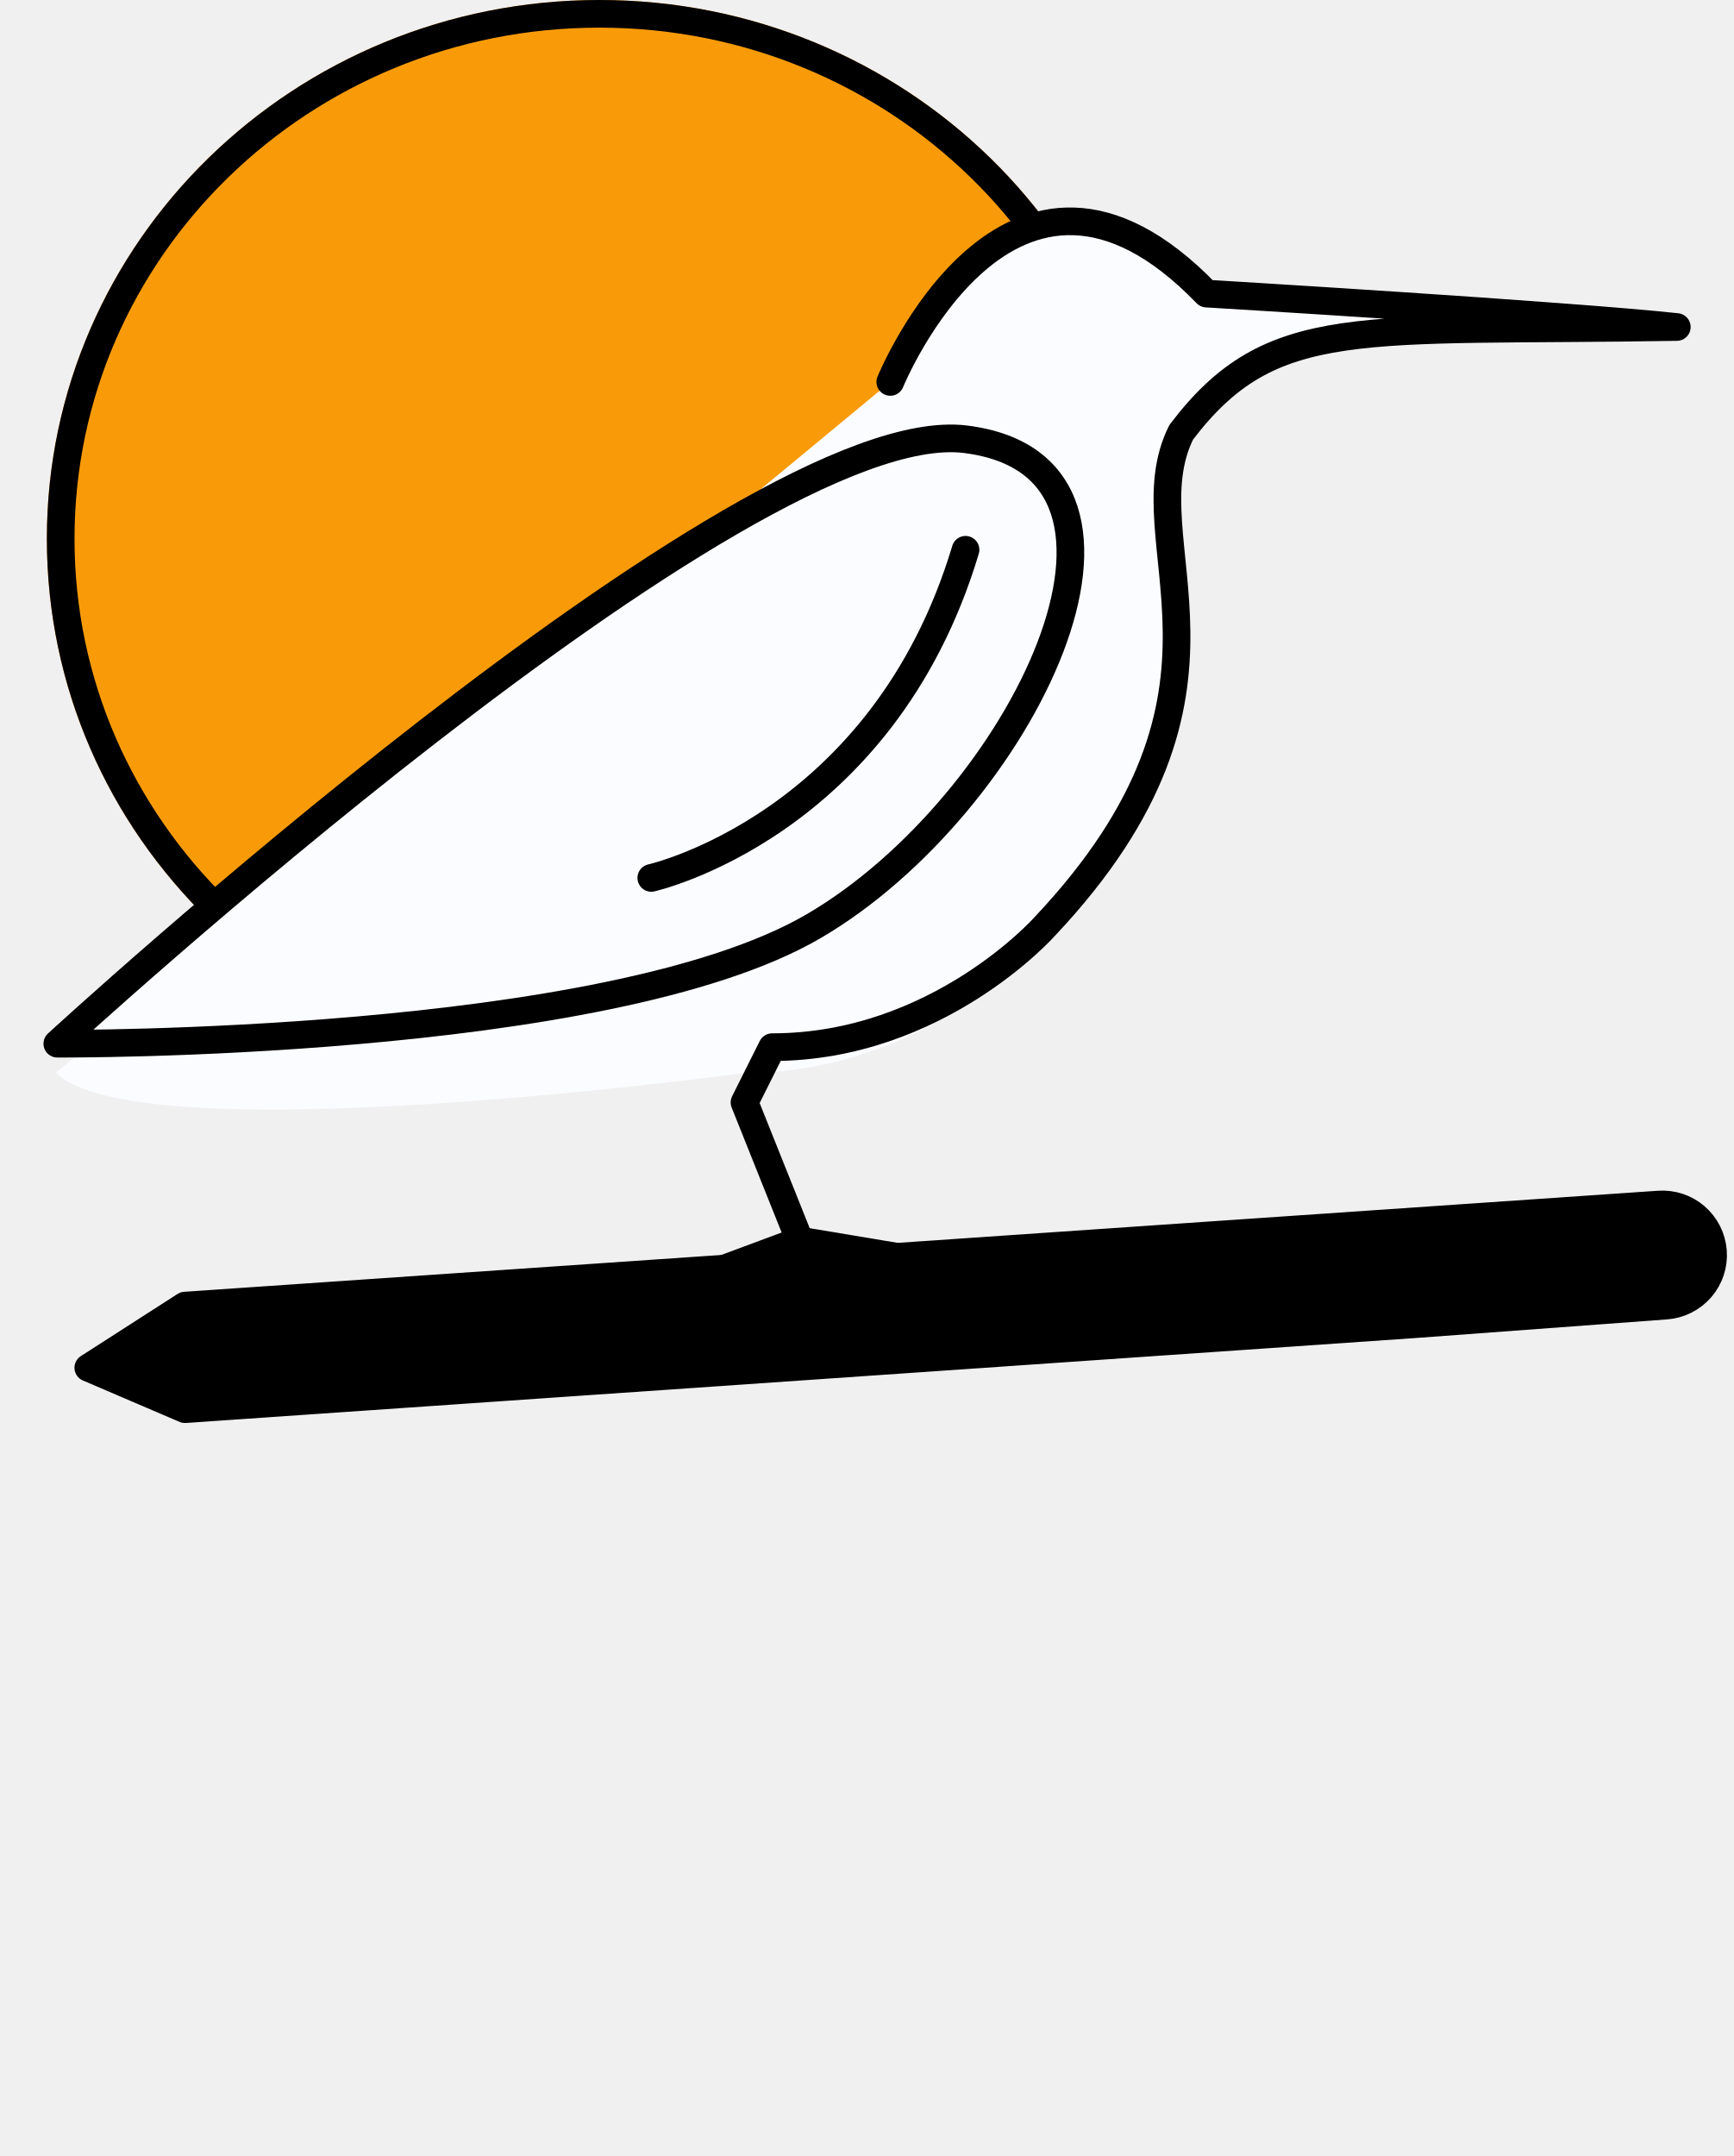
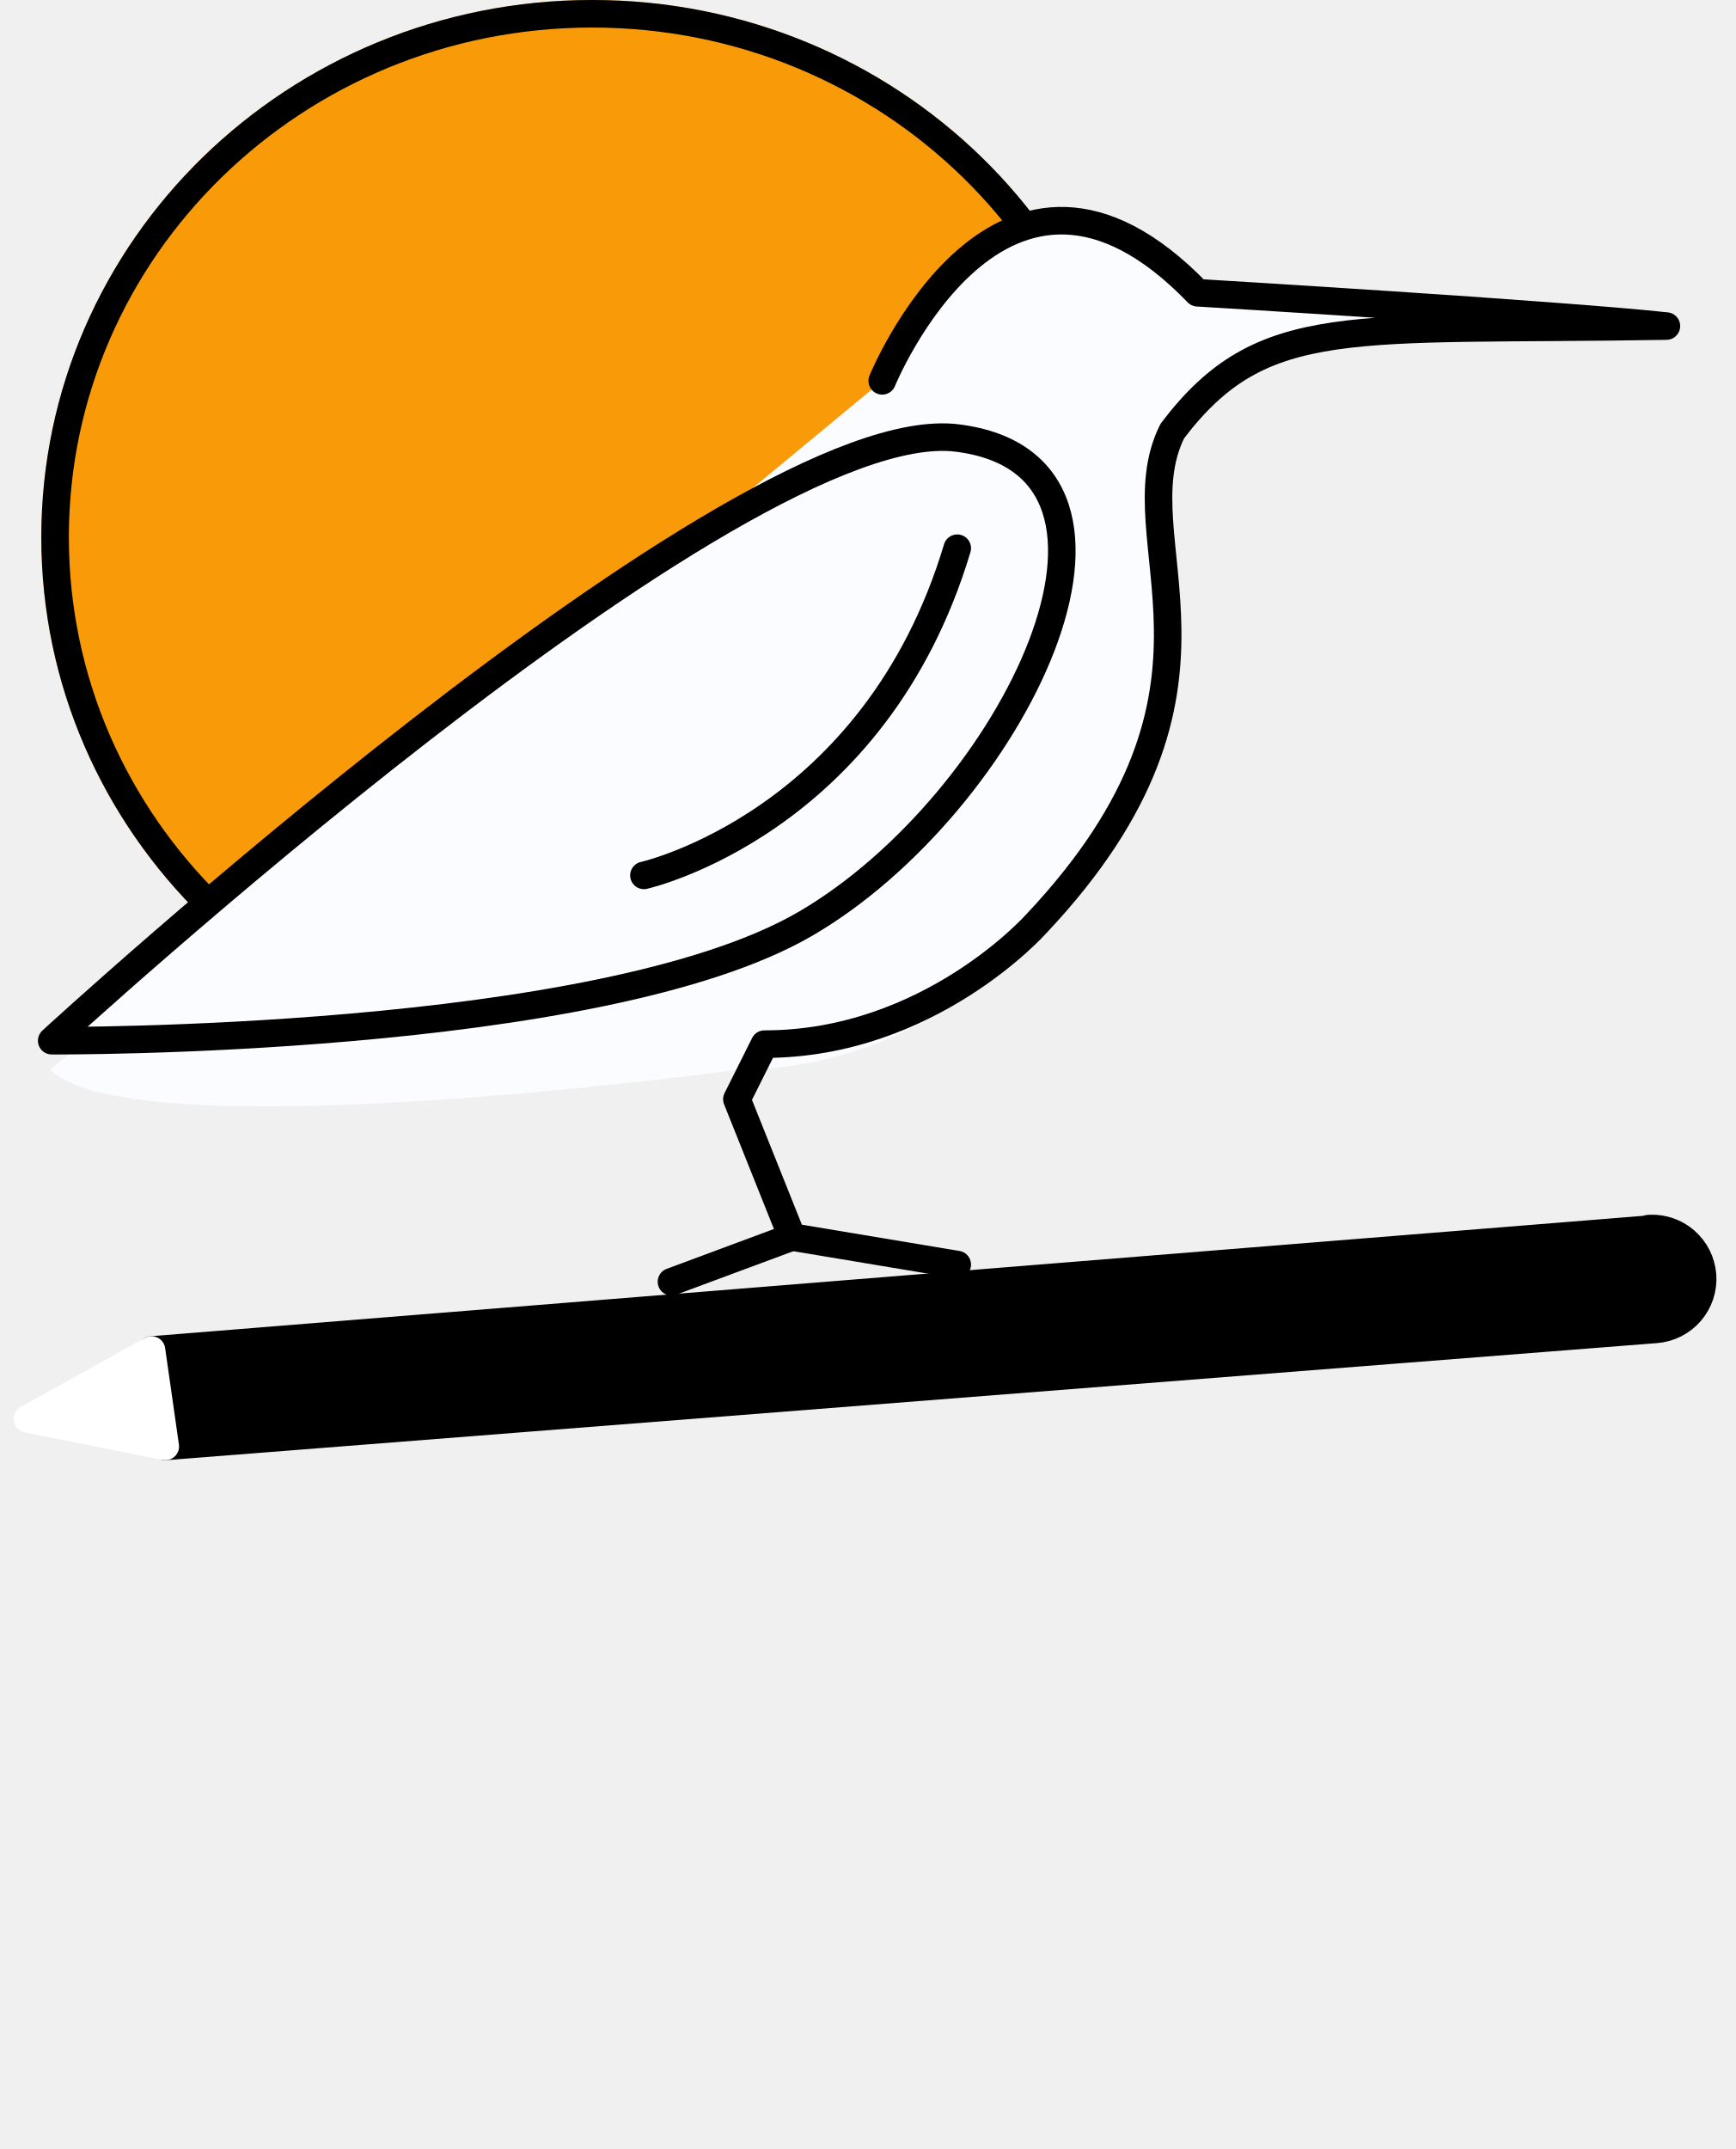
- <svg xmlns="http://www.w3.org/2000/svg" width="37" height="46" viewBox="0 0 37 46" fill="none">
-   <ellipse cx="12.791" cy="11.496" rx="11.791" ry="11.496" fill="#F99B09" />
-   <path d="M24.286 11.496C24.286 17.675 19.147 22.697 12.791 22.697C6.435 22.697 1.295 17.675 1.295 11.496C1.295 5.317 6.435 0.295 12.791 0.295C19.147 0.295 24.286 5.317 24.286 11.496Z" stroke="black" stroke-width="0.59" />
-   <path d="M18.998 8.149C18.998 8.149 20.95 1.63 25.751 6.559C25.751 6.559 36.318 5.832 35.198 7.282C35.198 7.282 26.63 6.249 25.207 9.222C23.981 11.58 26.973 15.223 21.989 20.308C21.989 20.308 19.612 22.887 15.931 22.887C15.931 22.887 2.961 24.656 1.192 22.887" fill="#FBFCFF" />
-   <path d="M1.223 22.268C1.223 22.268 15.887 8.783 20.604 9.372C25.32 9.962 21.782 17.183 17.361 19.762C12.94 22.342 1.223 22.268 1.223 22.268Z" fill="#FBFCFF" />
-   <path d="M14.487 27.427L17.066 26.468" stroke="black" stroke-width="0.59" stroke-miterlimit="10" stroke-linecap="round" stroke-linejoin="round" />
-   <path d="M20.515 12.007C20.402 11.977 20.282 11.992 20.18 12.048C20.077 12.104 20 12.197 19.965 12.308C19.561 13.585 18.157 16.515 13.782 18.252L13.785 18.258C13.785 18.258 13.336 18.377 13.524 18.863C13.687 19.283 14.102 19.191 14.212 19.158C19.106 17.196 20.568 13.786 20.96 12.473C20.995 12.356 20.951 12.09 20.515 12.007V12.007Z" fill="#FBFCFF" />
-   <path d="M13.898 18.731C13.898 18.731 18.835 17.626 20.604 11.73" stroke="black" stroke-width="0.59" stroke-miterlimit="10" stroke-linecap="round" stroke-linejoin="round" />
-   <path d="M18.998 8.149C18.998 8.149 21.544 1.914 25.746 6.264C25.746 6.264 33.419 6.723 35.782 6.977C29.003 7.093 27.138 6.678 25.207 9.222C24.028 11.58 27.088 14.678 22.298 19.763C22.298 19.763 20.014 22.342 16.477 22.342L15.887 23.521L17.066 26.468L20.603 27.058" stroke="black" stroke-width="0.59" stroke-miterlimit="10" stroke-linecap="round" stroke-linejoin="round" />
-   <path d="M1.223 22.268C1.223 22.268 15.887 8.783 20.604 9.372C25.32 9.962 21.782 17.183 17.361 19.762C12.94 22.342 1.223 22.268 1.223 22.268Z" stroke="black" stroke-width="0.59" stroke-miterlimit="10" stroke-linecap="round" stroke-linejoin="round" />
-   <path d="M30.167 28.255L3.948 30.066L1.884 29.182L3.948 27.856L35.396 25.7C35.682 25.679 35.965 25.772 36.181 25.959C36.399 26.147 36.532 26.412 36.554 26.698C36.575 26.984 36.482 27.266 36.295 27.483C36.108 27.7 35.842 27.834 35.556 27.856L30.167 28.255Z" fill="black" />
-   <path d="M3.948 30.066L30.167 28.255L35.556 27.856M3.948 30.066L1.884 29.182L3.948 27.856L35.396 25.7C35.682 25.679 35.965 25.772 36.181 25.959C36.399 26.147 36.532 26.412 36.554 26.698C36.575 26.984 36.482 27.266 36.295 27.483C36.108 27.7 35.842 27.834 35.556 27.856M3.948 30.066L35.556 27.856" stroke="black" stroke-width="0.59" stroke-linecap="round" stroke-linejoin="round" />
+ <svg xmlns="http://www.w3.org/2000/svg" width="63" height="78" viewBox="0 0 63 78" fill="none">
+   <ellipse cx="21.5" cy="19.5" rx="20" ry="19.5" fill="#F99B09" />
+   <path d="M41 19.5C41 29.982 32.282 38.5 21.5 38.5C10.719 38.5 2 29.982 2 19.5C2 9.018 10.719 0.5 21.5 0.5C32.282 0.5 41 9.018 41 19.5Z" stroke="black" />
+   <path d="M32.029 13.823C32.029 13.823 35.34 2.765 43.484 11.126C43.484 11.126 61.408 9.893 59.508 12.352C59.508 12.352 44.975 10.601 42.562 15.643C40.48 19.643 45.557 25.823 37.102 34.448C37.102 34.448 33.07 38.823 26.826 38.823C26.826 38.823 4.826 41.823 1.826 38.823" fill="#FBFCFF" />
+   <path d="M1.877 37.773C1.877 37.773 26.752 14.898 34.752 15.898C42.752 16.898 36.752 29.148 29.252 33.523C21.752 37.898 1.877 37.773 1.877 37.773Z" fill="#FBFCFF" />
+   <path d="M24.377 46.523L28.752 44.898" stroke="black" stroke-miterlimit="10" stroke-linecap="round" stroke-linejoin="round" />
+   <path d="M34.602 20.368C34.411 20.317 34.207 20.341 34.033 20.436C33.859 20.531 33.728 20.689 33.668 20.878C32.983 23.045 30.602 28.015 23.18 30.961L23.186 30.97C23.186 30.97 22.424 31.173 22.743 31.997C23.019 32.71 23.723 32.553 23.91 32.497C32.212 29.169 34.692 23.385 35.357 21.157C35.416 20.959 35.342 20.509 34.602 20.367V20.368Z" fill="#FBFCFF" />
+   <path d="M23.377 31.773C23.377 31.773 31.752 29.898 34.752 19.898" stroke="black" stroke-miterlimit="10" stroke-linecap="round" stroke-linejoin="round" />
+   <path d="M32.028 13.823C32.028 13.823 36.348 3.247 43.476 10.626C43.476 10.626 56.49 11.404 60.498 11.835C49 12.032 45.836 11.328 42.561 15.643C40.561 19.643 45.752 24.898 37.627 33.523C37.627 33.523 33.752 37.898 27.752 37.898L26.752 39.898L28.752 44.898L34.752 45.898" stroke="black" stroke-miterlimit="10" stroke-linecap="round" stroke-linejoin="round" />
+   <path d="M1.877 37.773C1.877 37.773 26.752 14.898 34.752 15.898C42.752 16.898 36.752 29.148 29.252 33.523C21.752 37.898 1.877 37.773 1.877 37.773Z" stroke="black" stroke-miterlimit="10" stroke-linecap="round" stroke-linejoin="round" />
+   <path d="M61.369 47.619C61.051 47.987 60.601 48.214 60.116 48.251L6 52.5L5.5 49L60.115 44.594C60.505 44.623 60.878 44.776 61.177 45.034C61.545 45.352 61.772 45.802 61.809 46.287C61.844 46.772 61.686 47.251 61.369 47.619Z" fill="#C4C4C4" />
+   <path d="M61.369 47.619C61.051 47.987 60.601 48.214 60.116 48.251L6 52.5L5.5 49L60.115 44.594C60.505 44.623 60.878 44.776 61.177 45.034C61.545 45.352 61.772 45.802 61.809 46.287C61.844 46.772 61.686 47.251 61.369 47.619Z" fill="black" />
+   <path d="M59.845 44.594C59.935 44.588 60.026 44.588 60.115 44.594M60.116 48.251C60.601 48.214 61.051 47.987 61.369 47.619C61.686 47.251 61.844 46.772 61.809 46.287M60.116 48.251L6 52.5L5.5 49L60.115 44.594M60.116 48.251C60.333 48.233 61.335 46.934 61.809 46.287M61.809 46.287C61.772 45.802 61.545 45.352 61.177 45.034C60.878 44.776 60.505 44.623 60.115 44.594" stroke="black" stroke-linecap="round" stroke-linejoin="round" />
+   <path d="M1 51.5L5.5 49L6 52.5L1 51.5Z" fill="white" stroke="white" stroke-linecap="round" stroke-linejoin="round" />
</svg>
